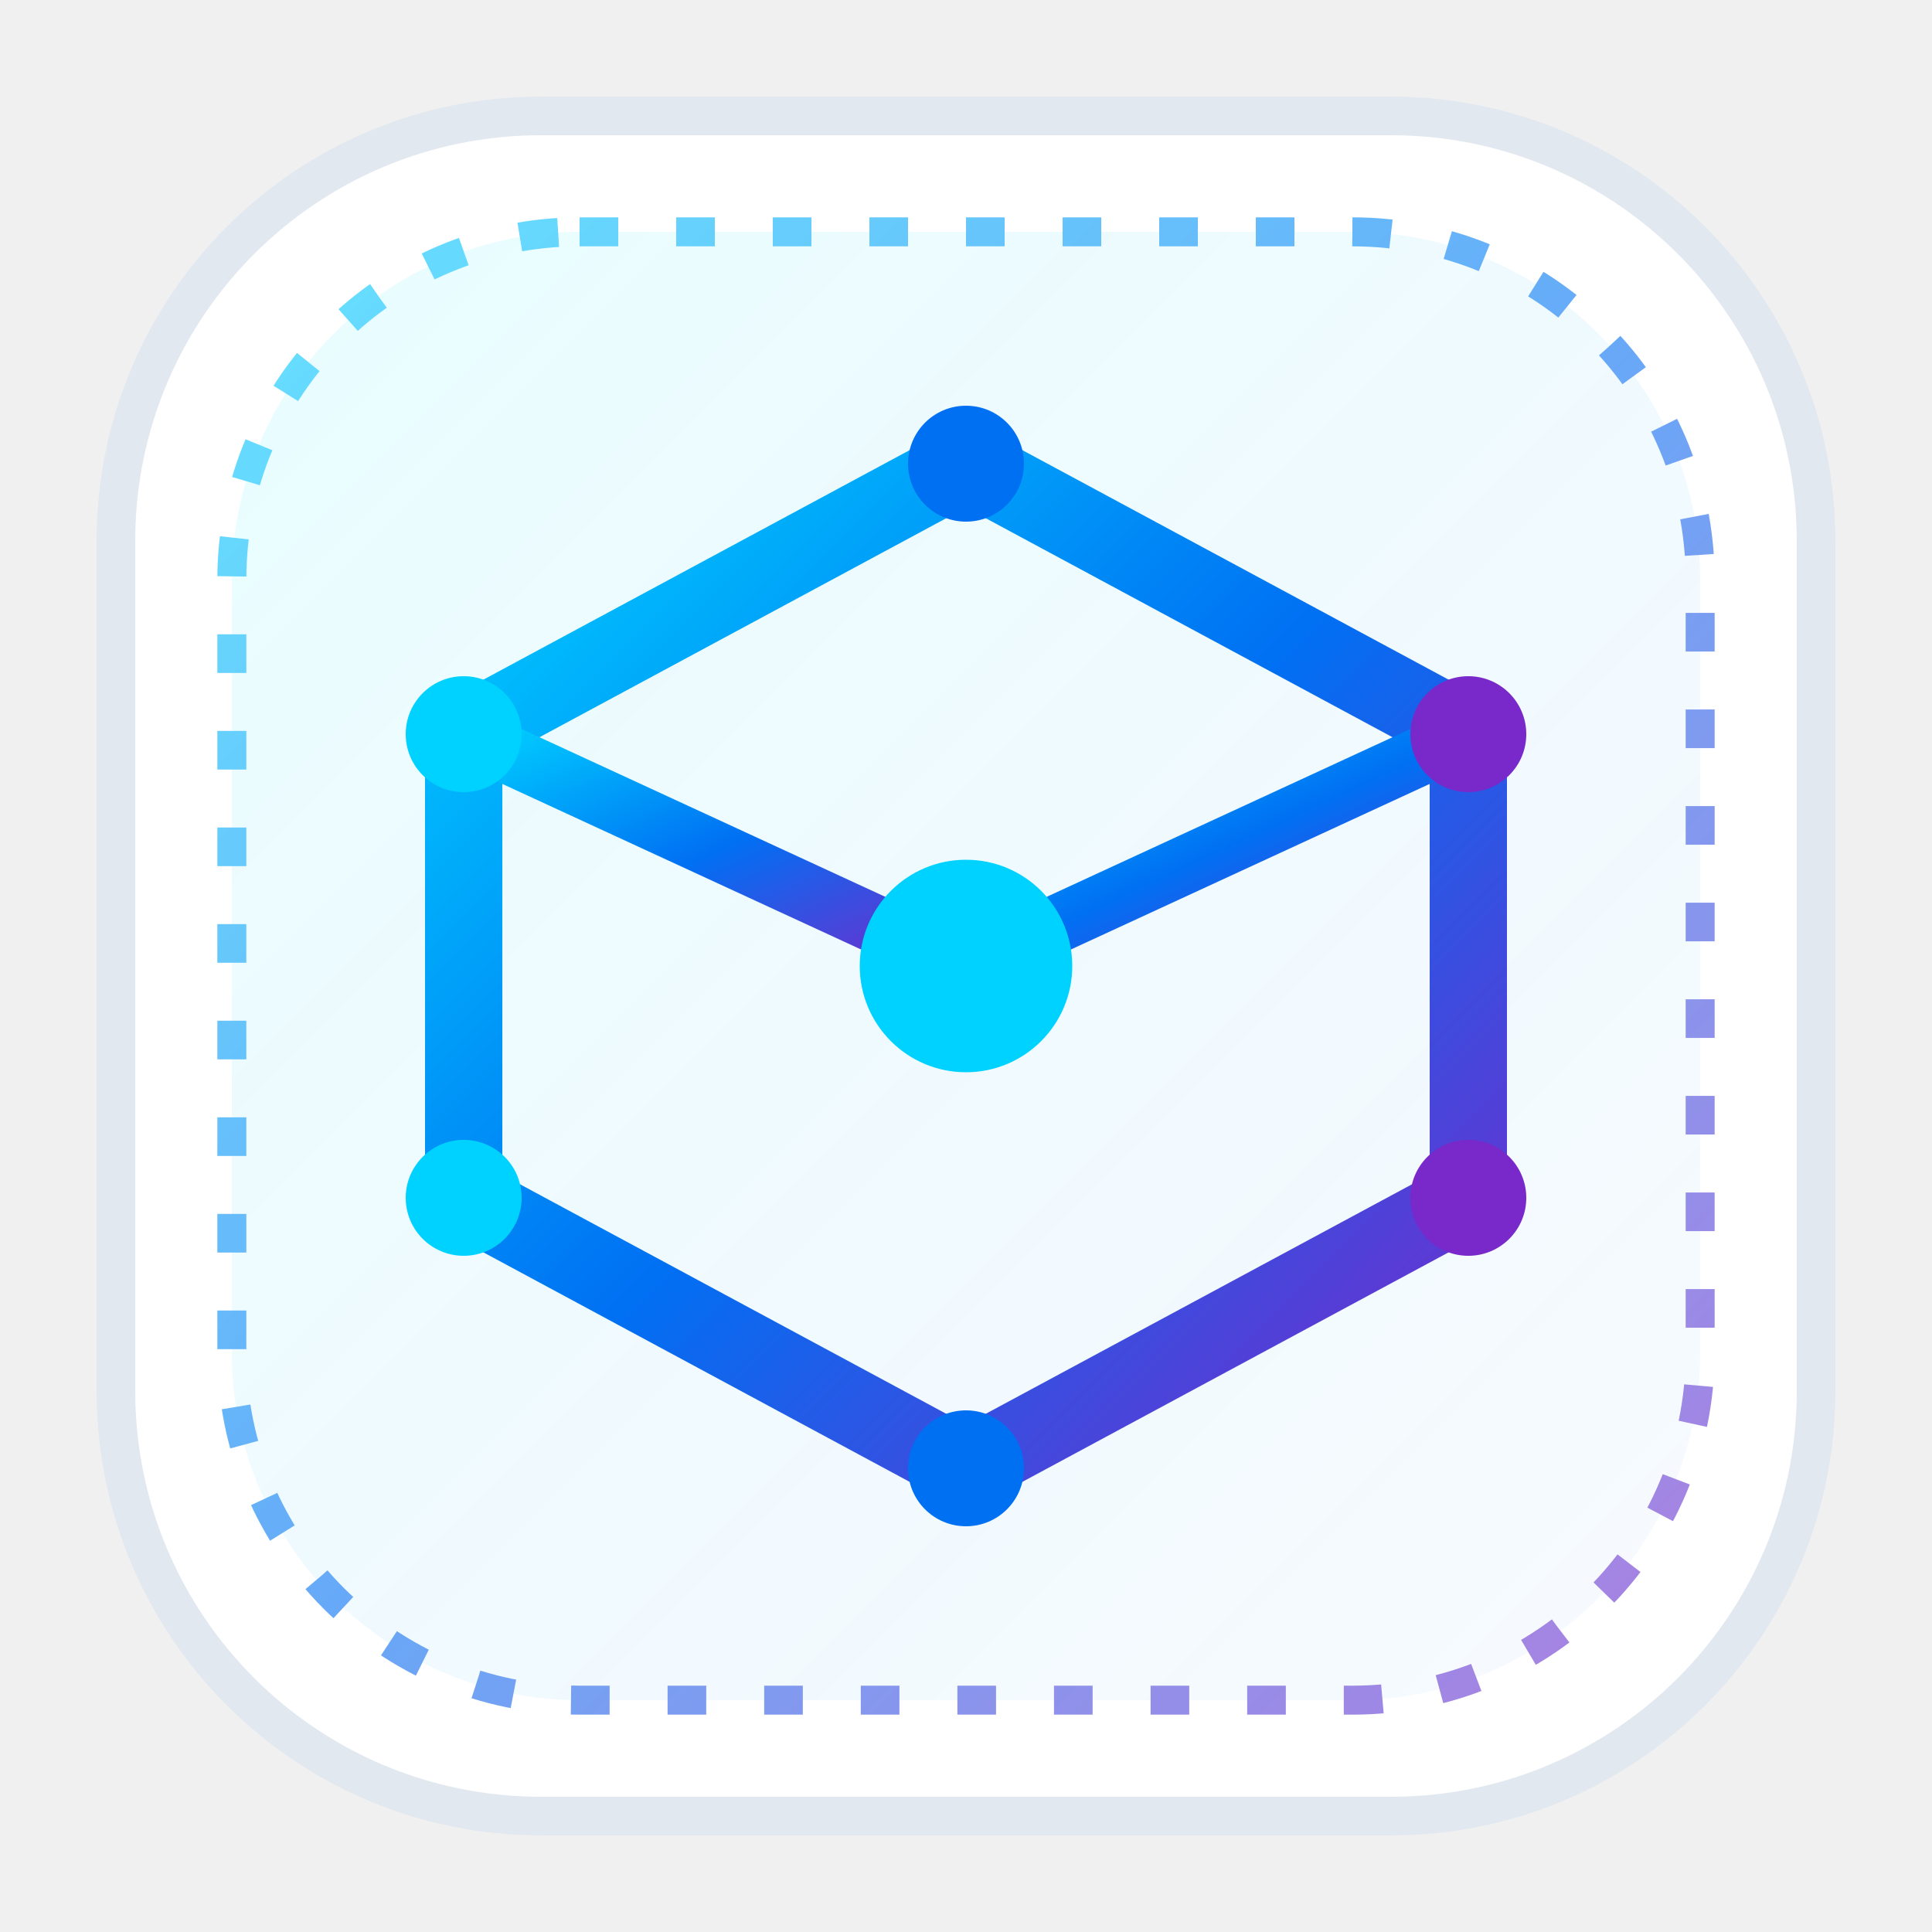
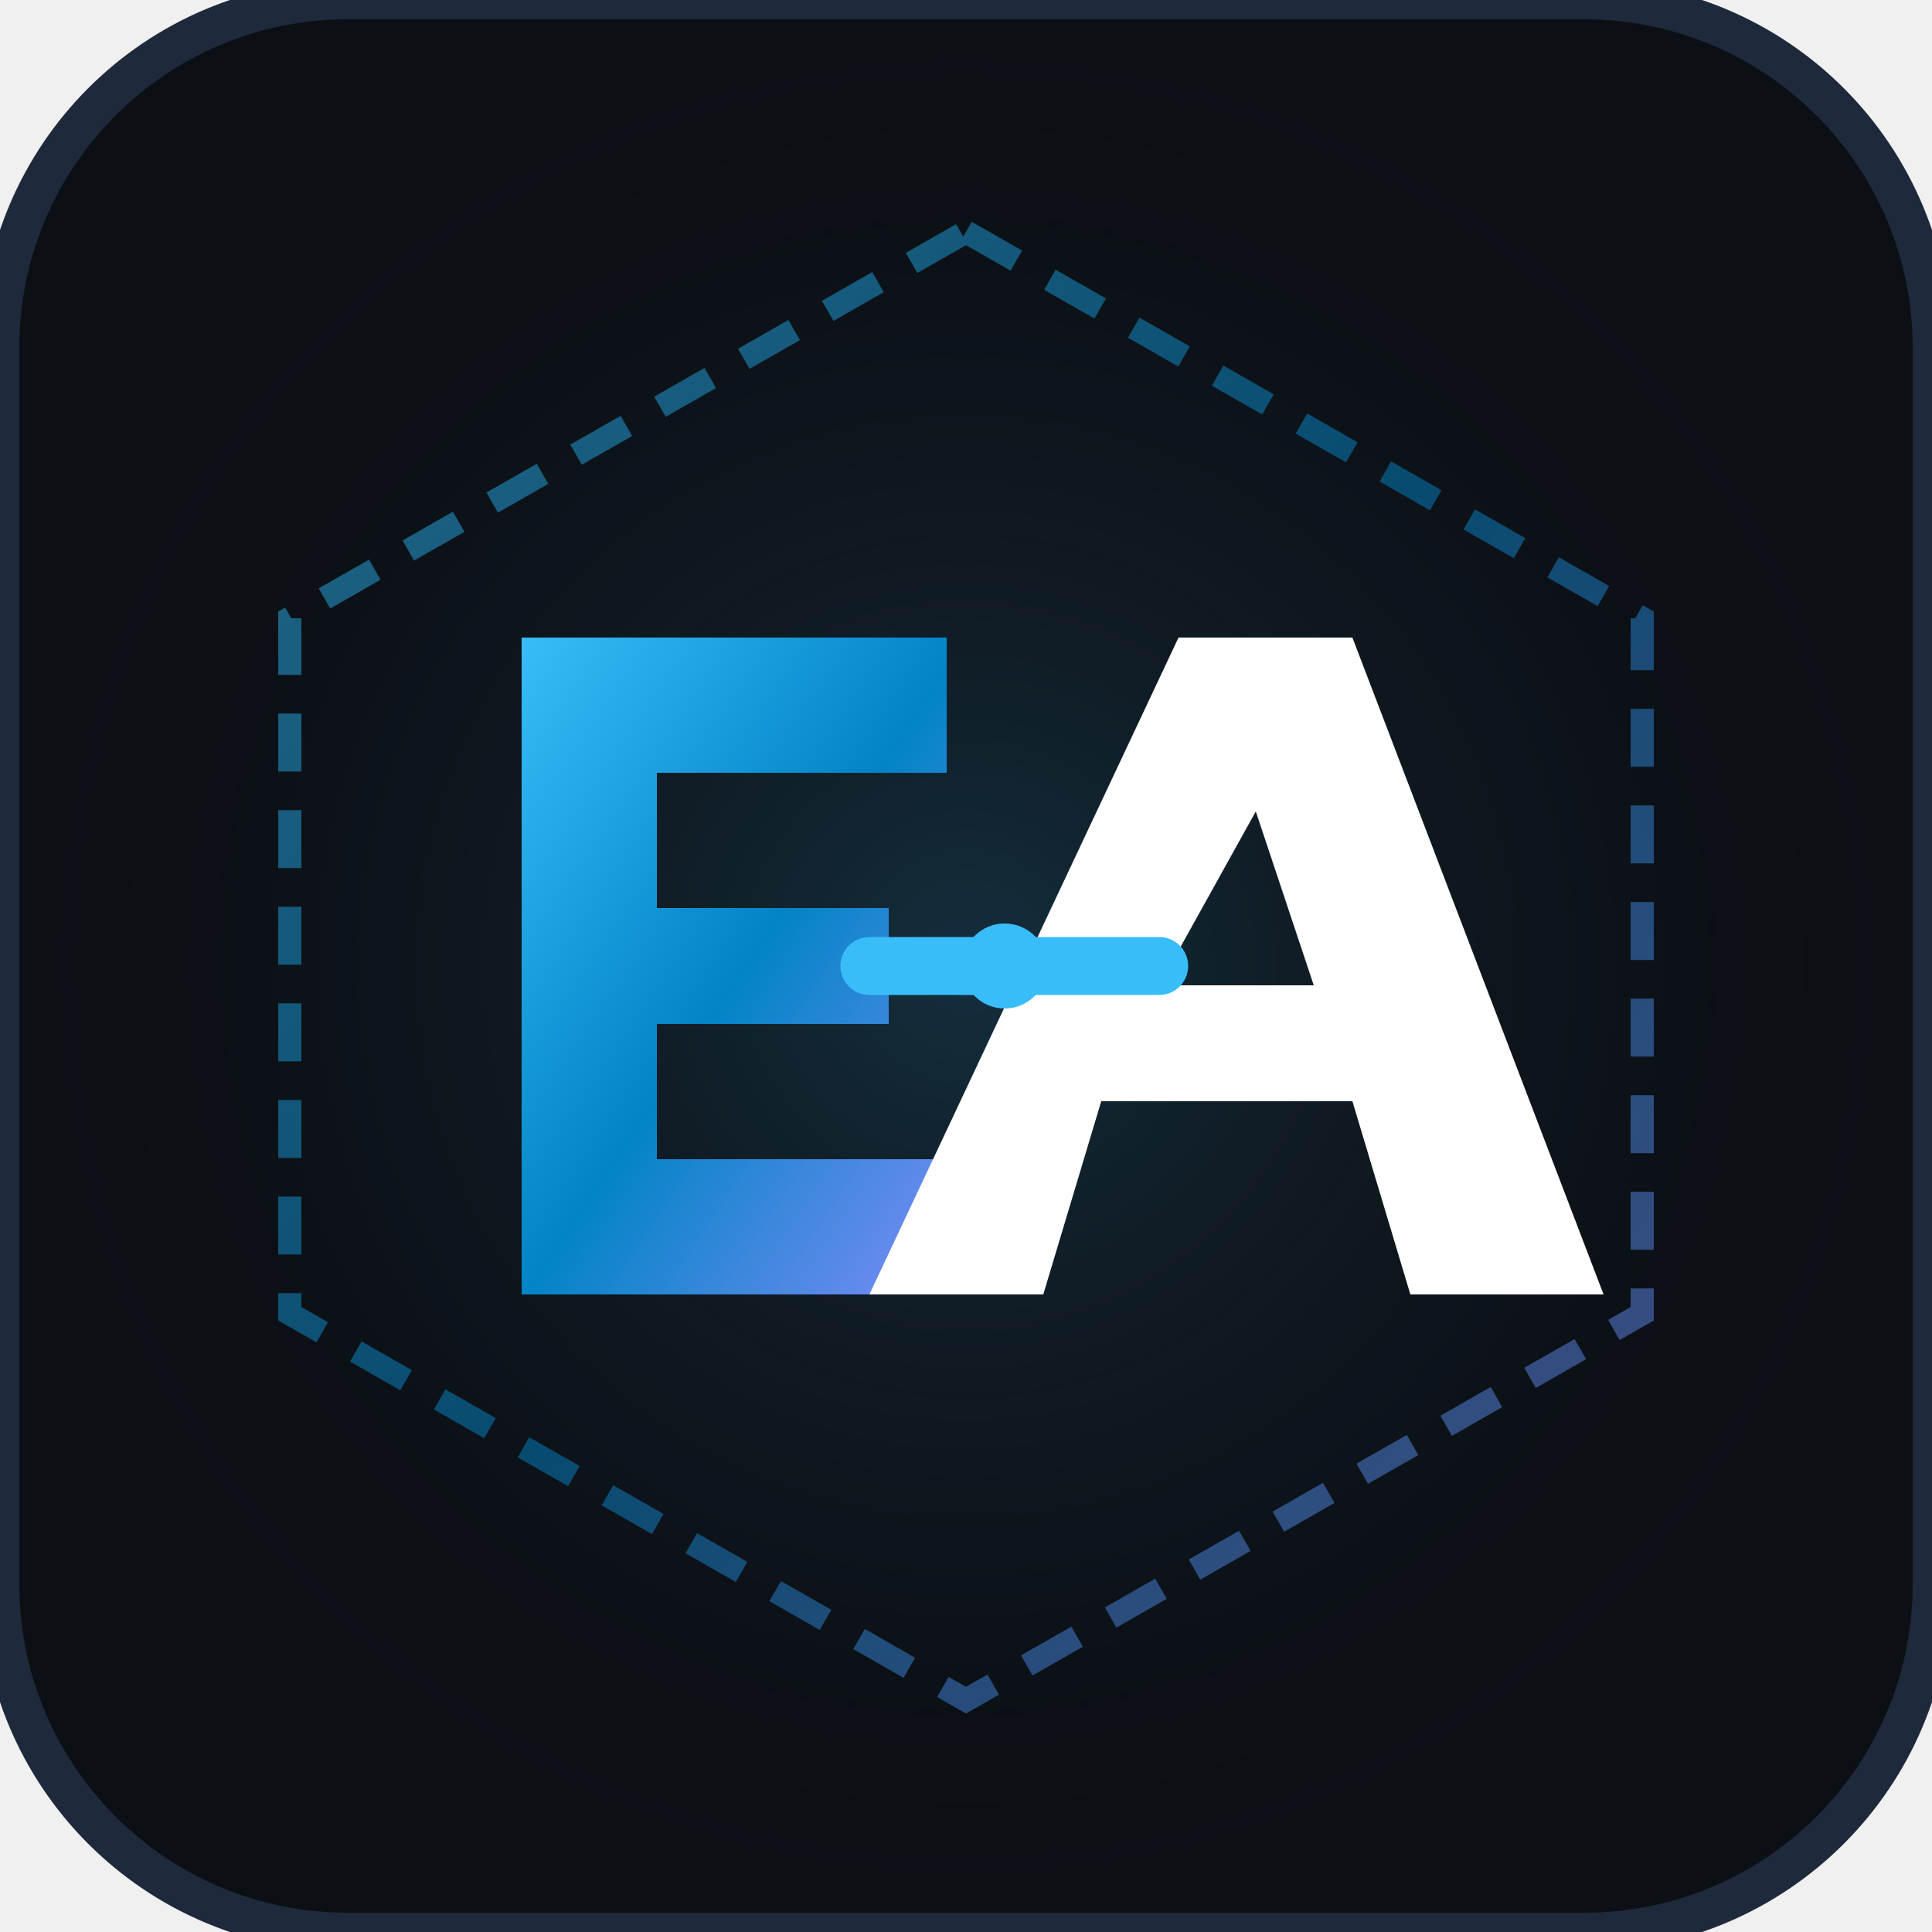
<svg xmlns="http://www.w3.org/2000/svg" viewBox="0 0 100 100" fill="none">
  <defs>
    <linearGradient id="fallbackGrad" x1="0%" y1="0%" x2="100%" y2="100%">
-       <stop offset="0%" stop-color="#00d2ff" />
-       <stop offset="50%" stop-color="#0070f3" />
-       <stop offset="100%" stop-color="#7928ca" />
+       <stop offset="0%" stop-color="#38BDF8" />
+       <stop offset="50%" stop-color="#0284C7" />
+       <stop offset="100%" stop-color="#818CF8" />
    </linearGradient>
-     <linearGradient id="fallbackGlow" x1="0%" y1="0%" x2="100%" y2="100%">
-       <stop offset="0%" stop-color="#00f0ff" stop-opacity="0.15" />
-       <stop offset="100%" stop-color="#0070f3" stop-opacity="0.05" />
-     </linearGradient>
+     <radialGradient id="fbGlow" cx="50%" cy="50%" r="50%">
+       <stop offset="0%" stop-color="#38BDF8" stop-opacity="0.18" />
+       <stop offset="100%" stop-color="#0E1218" stop-opacity="0" />
+     </radialGradient>
  </defs>
-   <rect x="6" y="6" width="88" height="88" rx="22" fill="#ffffff" stroke="#e2e8f0" stroke-width="2" />
-   <rect x="12" y="12" width="76" height="76" rx="18" fill="url(#fallbackGlow)" stroke="url(#fallbackGrad)" stroke-width="1.5" stroke-dasharray="2 3" opacity="0.6" />
-   <path d="M50 24 L76 38 V62 L50 76 L24 62 V38 Z" fill="none" stroke="url(#fallbackGrad)" stroke-width="4" stroke-linejoin="round" stroke-linecap="round" />
-   <path d="M50 24 V76" stroke="url(#fallbackGrad)" stroke-width="3" stroke-linecap="round" />
-   <path d="M50 50 L76 38" stroke="url(#fallbackGrad)" stroke-width="3" stroke-linecap="round" />
-   <path d="M50 50 L24 38" stroke="url(#fallbackGrad)" stroke-width="3" stroke-linecap="round" />
-   <circle cx="50" cy="50" r="5.5" fill="#00d2ff" />
-   <circle cx="50" cy="24" r="3" fill="#0070f3" />
-   <circle cx="76" cy="38" r="3" fill="#7928ca" />
-   <circle cx="76" cy="62" r="3" fill="#7928ca" />
-   <circle cx="50" cy="76" r="3" fill="#0070f3" />
-   <circle cx="24" cy="62" r="3" fill="#00d2ff" />
-   <circle cx="24" cy="38" r="3" fill="#00d2ff" />
+   <rect width="100" height="100" rx="18" fill="#0C0F14" stroke="#1E293B" stroke-width="2" />
+   <rect width="100" height="100" rx="18" fill="url(#fbGlow)" />
+   <polygon points="50,12 85,32 85,68 50,88 15,68 15,32" fill="none" stroke="url(#fallbackGrad)" stroke-width="1.2" stroke-dasharray="3 2" opacity="0.5" />
+   <path d="M 27,33 L 49,33 L 49,40 L 34,40 L 34,47 L 46,47 L 46,53 L 34,53 L 34,60 L 50,60 L 50,67 L 27,67 Z" fill="url(#fallbackGrad)" />
+   <path d="M 61,33 L 70,33 L 83,67 L 73,67 L 70,57 L 57,57 L 54,67 L 45,67 Z M 65,42 L 60,51 L 68,51 Z" fill="#FFFFFF" />
+   <line x1="45" y1="50" x2="60" y2="50" stroke="#38BDF8" stroke-width="3" stroke-linecap="round" />
+   <circle cx="52" cy="50" r="2.2" fill="#38BDF8" />
</svg>
